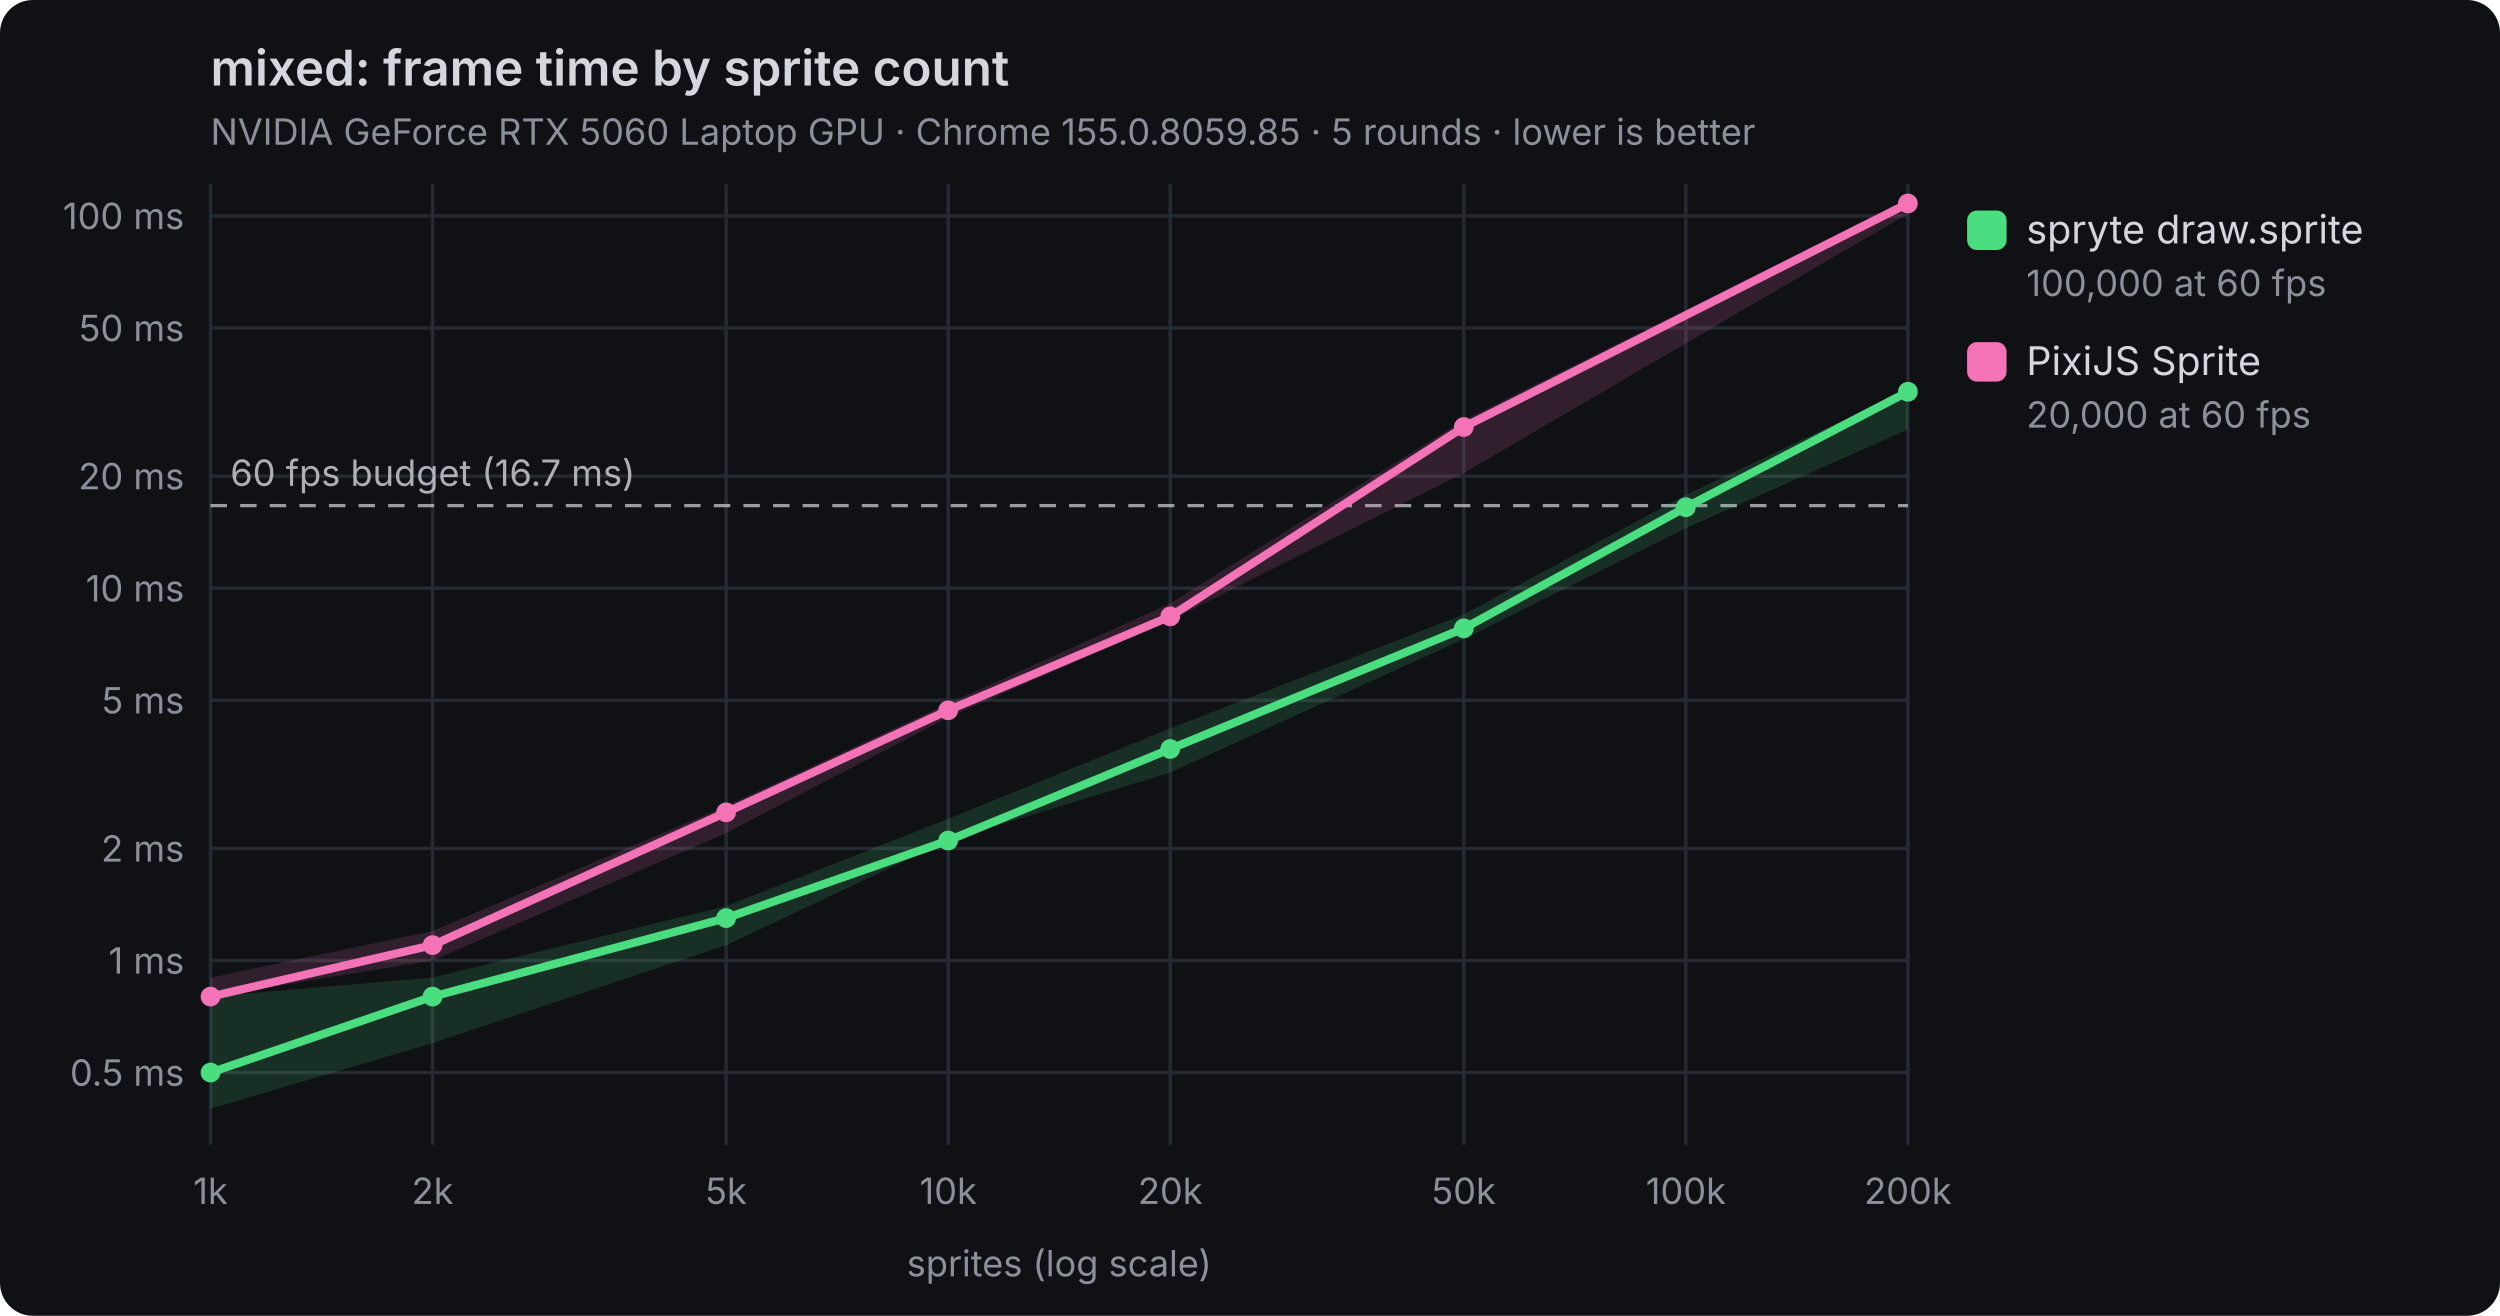
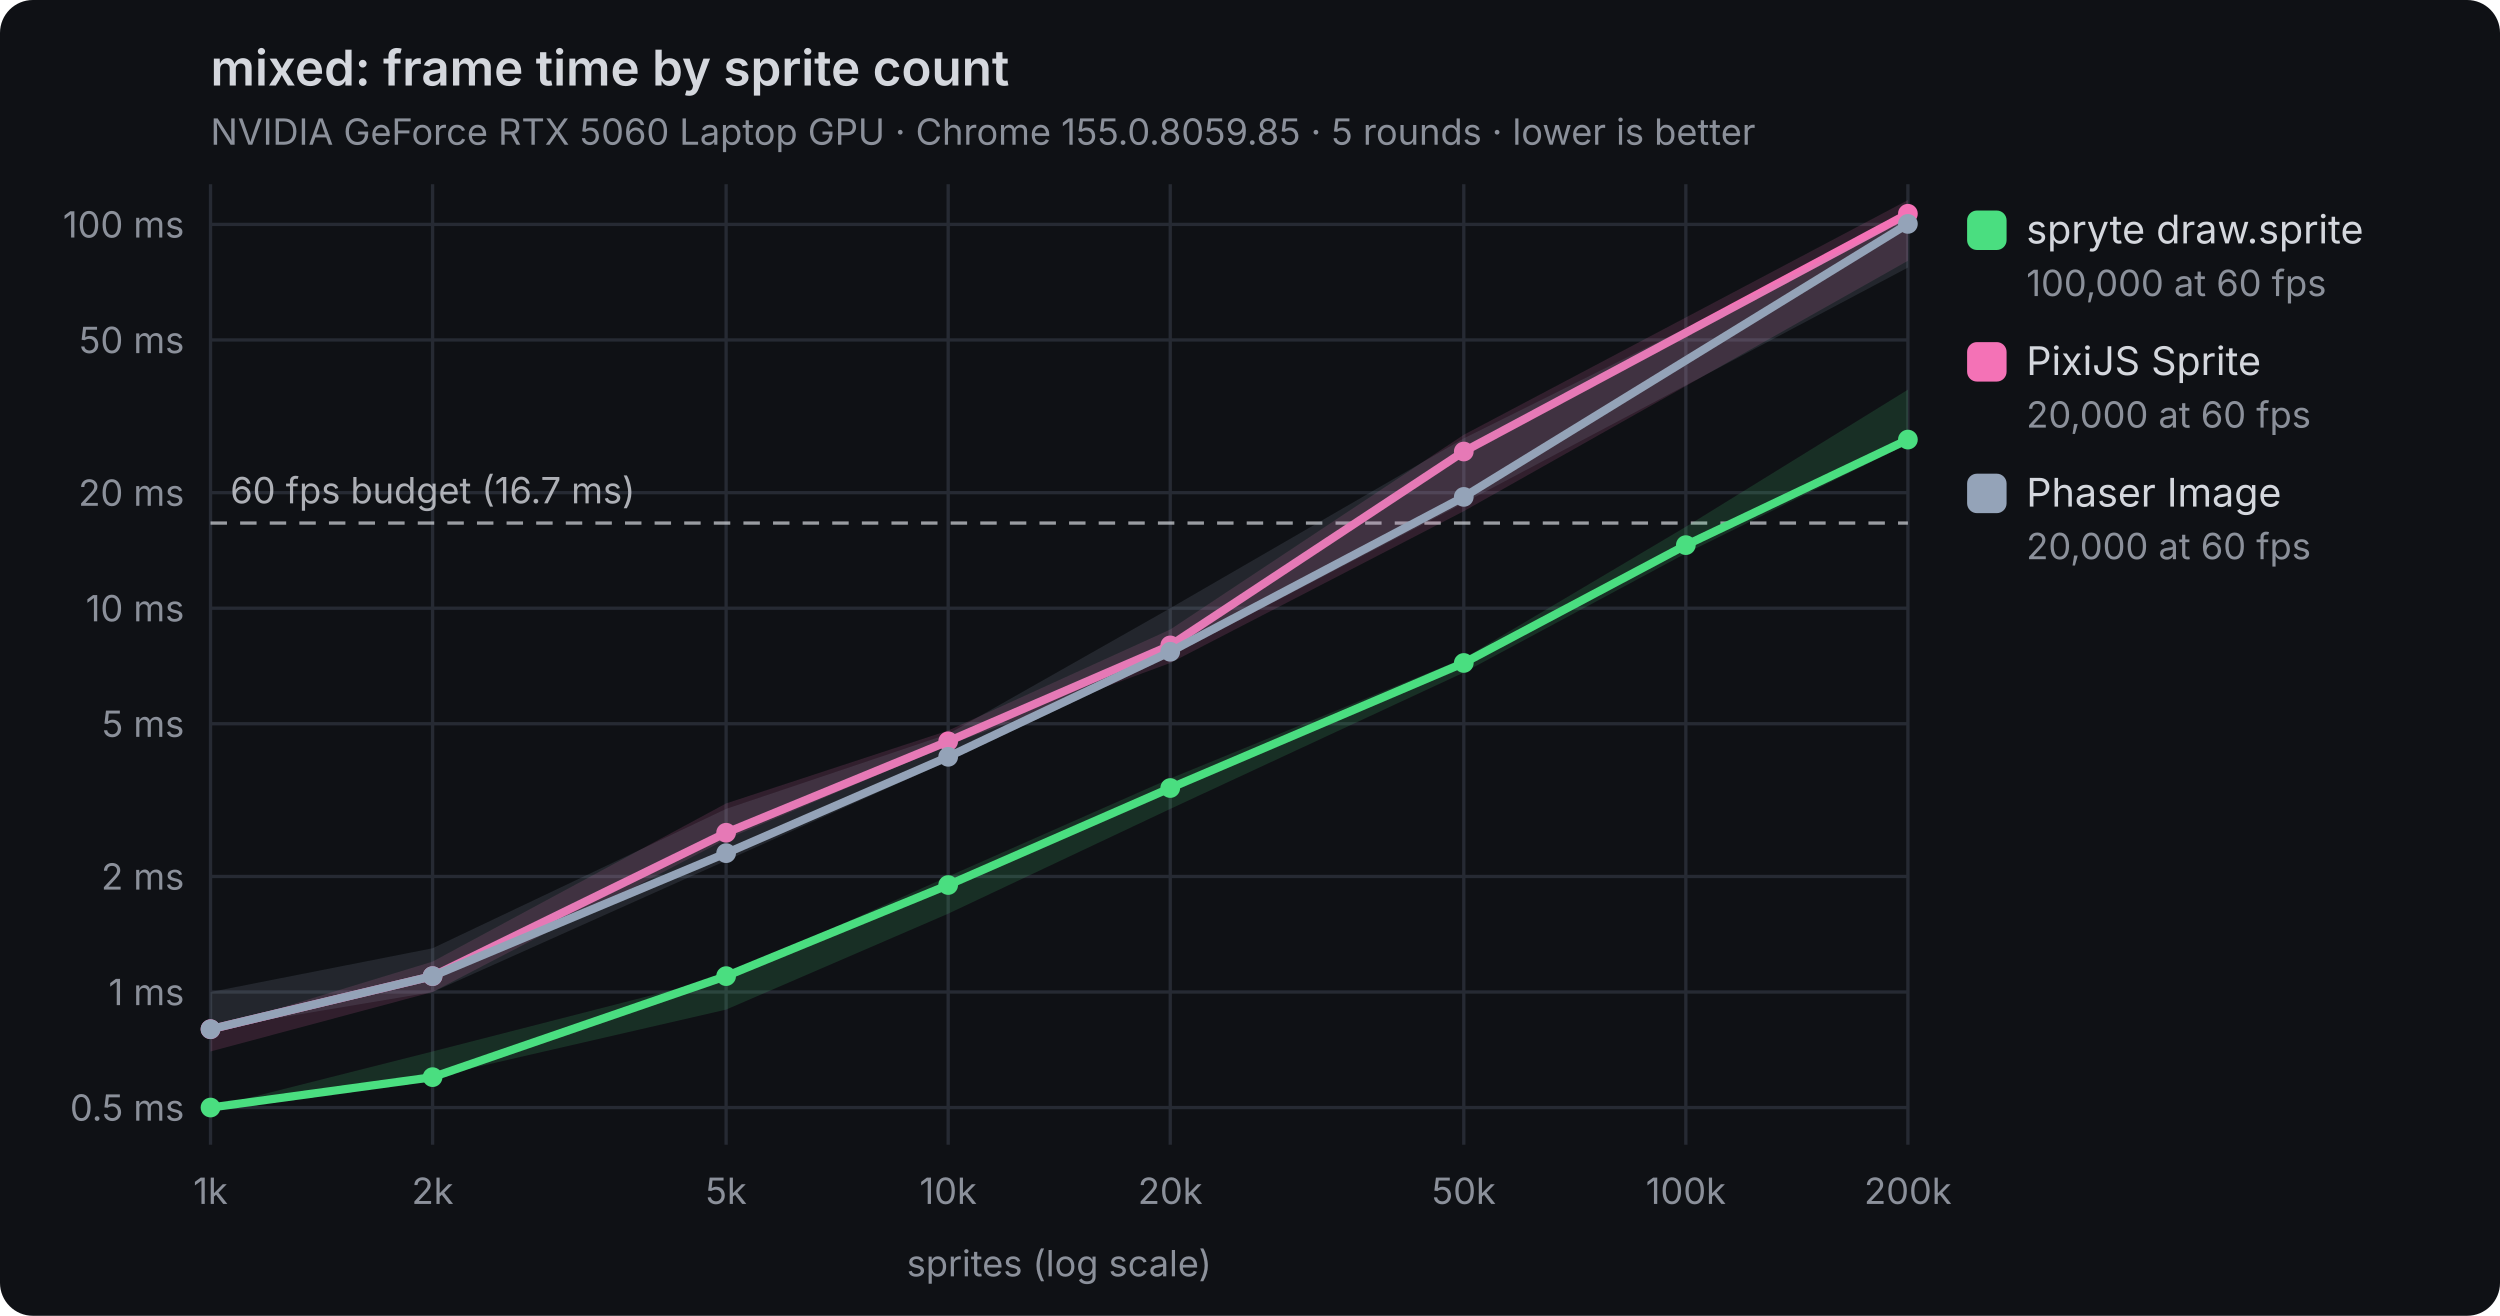
<svg xmlns="http://www.w3.org/2000/svg" viewBox="0 0 760 400" width="760" height="400" font-family="ui-sans-serif, system-ui, -apple-system, Segoe UI, sans-serif" role="img" aria-label="mixed: frame time by count">
  <rect width="760" height="400" rx="10" fill="#0f1115" />
  <text x="64" y="26" fill="#d4d7dd" font-size="15" font-weight="600">mixed: frame time by sprite count</text>
  <text x="64" y="44" fill="#8b909a" font-size="11">NVIDIA GeForce RTX 5060 Laptop GPU · Chrome 155.0.8059.85 · 5 rounds · lower is better</text>
-   <line x1="64" x2="580" y1="326.064" y2="326.064" stroke="#262a33" />
-   <text x="56" y="330.064" fill="#8b909a" font-size="11" text-anchor="end">0.5 ms</text>
-   <line x1="64" x2="580" y1="291.994" y2="291.994" stroke="#262a33" />
-   <text x="56" y="295.994" fill="#8b909a" font-size="11" text-anchor="end">1 ms</text>
-   <line x1="64" x2="580" y1="257.924" y2="257.924" stroke="#262a33" />
-   <text x="56" y="261.924" fill="#8b909a" font-size="11" text-anchor="end">2 ms</text>
-   <line x1="64" x2="580" y1="212.885" y2="212.885" stroke="#262a33" />
-   <text x="56" y="216.885" fill="#8b909a" font-size="11" text-anchor="end">5 ms</text>
-   <line x1="64" x2="580" y1="178.815" y2="178.815" stroke="#262a33" />
-   <text x="56" y="182.815" fill="#8b909a" font-size="11" text-anchor="end">10 ms</text>
-   <line x1="64" x2="580" y1="144.745" y2="144.745" stroke="#262a33" />
-   <text x="56" y="148.745" fill="#8b909a" font-size="11" text-anchor="end">20 ms</text>
-   <line x1="64" x2="580" y1="99.707" y2="99.707" stroke="#262a33" />
-   <text x="56" y="103.707" fill="#8b909a" font-size="11" text-anchor="end">50 ms</text>
-   <line x1="64" x2="580" y1="65.637" y2="65.637" stroke="#262a33" />
-   <text x="56" y="69.637" fill="#8b909a" font-size="11" text-anchor="end">100 ms</text>
+   <line x1="64" x2="580" y1="336.693" y2="336.693" stroke="#262a33" />
+   <text x="56" y="340.693" fill="#8b909a" font-size="11" text-anchor="end">0.5 ms</text>
+   <line x1="64" x2="580" y1="301.57" y2="301.57" stroke="#262a33" />
+   <text x="56" y="305.57" fill="#8b909a" font-size="11" text-anchor="end">1 ms</text>
+   <line x1="64" x2="580" y1="266.447" y2="266.447" stroke="#262a33" />
+   <text x="56" y="270.447" fill="#8b909a" font-size="11" text-anchor="end">2 ms</text>
+   <line x1="64" x2="580" y1="220.017" y2="220.017" stroke="#262a33" />
+   <text x="56" y="224.017" fill="#8b909a" font-size="11" text-anchor="end">5 ms</text>
+   <line x1="64" x2="580" y1="184.895" y2="184.895" stroke="#262a33" />
+   <text x="56" y="188.895" fill="#8b909a" font-size="11" text-anchor="end">10 ms</text>
+   <line x1="64" x2="580" y1="149.772" y2="149.772" stroke="#262a33" />
+   <text x="56" y="153.772" fill="#8b909a" font-size="11" text-anchor="end">20 ms</text>
+   <line x1="64" x2="580" y1="103.342" y2="103.342" stroke="#262a33" />
+   <text x="56" y="107.342" fill="#8b909a" font-size="11" text-anchor="end">50 ms</text>
+   <line x1="64" x2="580" y1="68.219" y2="68.219" stroke="#262a33" />
+   <text x="56" y="72.219" fill="#8b909a" font-size="11" text-anchor="end">100 ms</text>
  <line x1="64" x2="64" y1="56" y2="348" stroke="#262a33" />
  <text x="64" y="366" fill="#8b909a" font-size="11" text-anchor="middle">1k</text>
  <line x1="131.505" x2="131.505" y1="56" y2="348" stroke="#262a33" />
  <text x="131.505" y="366" fill="#8b909a" font-size="11" text-anchor="middle">2k</text>
  <line x1="220.742" x2="220.742" y1="56" y2="348" stroke="#262a33" />
  <text x="220.742" y="366" fill="#8b909a" font-size="11" text-anchor="middle">5k</text>
  <line x1="288.247" x2="288.247" y1="56" y2="348" stroke="#262a33" />
  <text x="288.247" y="366" fill="#8b909a" font-size="11" text-anchor="middle">10k</text>
  <line x1="355.753" x2="355.753" y1="56" y2="348" stroke="#262a33" />
  <text x="355.753" y="366" fill="#8b909a" font-size="11" text-anchor="middle">20k</text>
  <line x1="444.99" x2="444.99" y1="56" y2="348" stroke="#262a33" />
  <text x="444.99" y="366" fill="#8b909a" font-size="11" text-anchor="middle">50k</text>
  <line x1="512.495" x2="512.495" y1="56" y2="348" stroke="#262a33" />
  <text x="512.495" y="366" fill="#8b909a" font-size="11" text-anchor="middle">100k</text>
  <line x1="580" x2="580" y1="56" y2="348" stroke="#262a33" />
  <text x="580" y="366" fill="#8b909a" font-size="11" text-anchor="middle">200k</text>
  <text x="322" y="388" fill="#8b909a" font-size="11" text-anchor="middle">sprites (log scale)</text>
-   <line x1="64" x2="580" y1="153.707" y2="153.707" stroke="#d4d7dd" stroke-dasharray="5 4" opacity="0.7" />
-   <text x="70" y="147.707" fill="#d4d7dd" font-size="11" opacity="0.8">60 fps budget (16.7 ms)</text>
-   <polygon points="64,337.032 131.505,317.102 220.742,287.309 288.247,255.525 355.753,234.822 444.99,194.284 512.495,160.552 580,130.543 580,118.375 512.495,150.473 444.99,186.804 355.753,221.455 288.247,248.962 220.742,275.455 131.505,297.172 64,302.962" fill="#4ade80" opacity="0.15" />
-   <polyline points="64,326.064 131.505,302.962 220.742,279.098 288.247,255.525 355.753,227.686 444.99,191.028 512.495,154.201 580,119.099" fill="none" stroke="#4ade80" stroke-width="2.5" stroke-linejoin="round" />
-   <circle cx="64" cy="326.064" r="3" fill="#4ade80" />
-   <circle cx="131.505" cy="302.962" r="3" fill="#4ade80" />
-   <circle cx="220.742" cy="279.098" r="3" fill="#4ade80" />
-   <circle cx="288.247" cy="255.525" r="3" fill="#4ade80" />
-   <circle cx="355.753" cy="227.686" r="3" fill="#4ade80" />
-   <circle cx="444.99" cy="191.028" r="3" fill="#4ade80" />
-   <circle cx="512.495" cy="154.201" r="3" fill="#4ade80" />
-   <circle cx="580" cy="119.099" r="3" fill="#4ade80" />
-   <polygon points="64,302.962 131.505,291.994 220.742,253.239 288.247,218.064 355.753,188.57 444.99,143.772 580,64.954 580,60.685 444.99,127.683 355.753,183.451 288.247,213.878 220.742,245.028 131.505,283.032 64,297.172" fill="#f472b6" opacity="0.15" />
-   <polyline points="64,302.962 131.505,287.309 220.742,246.955 288.247,215.927 355.753,187.385 444.99,129.813 580,61.854" fill="none" stroke="#f472b6" stroke-width="2.5" stroke-linejoin="round" />
-   <circle cx="64" cy="302.962" r="3" fill="#f472b6" />
-   <circle cx="131.505" cy="287.309" r="3" fill="#f472b6" />
-   <circle cx="220.742" cy="246.955" r="3" fill="#f472b6" />
-   <circle cx="288.247" cy="215.927" r="3" fill="#f472b6" />
-   <circle cx="355.753" cy="187.385" r="3" fill="#f472b6" />
-   <circle cx="444.99" cy="129.813" r="3" fill="#f472b6" />
-   <circle cx="580" cy="61.854" r="3" fill="#f472b6" />
+   <line x1="64" x2="580" y1="159.01" y2="159.01" stroke="#d4d7dd" stroke-dasharray="5 4" opacity="0.7" />
+   <text x="70" y="153.01" fill="#d4d7dd" font-size="11" opacity="0.8">60 fps budget (16.7 ms)</text>
+   <polygon points="64,336.693 131.505,327.454 220.742,306.909 288.247,277.754 355.753,245.902 444.99,204.437 512.495,168.208 580,134.942 580,118.463 512.495,160.137 444.99,200.152 355.753,236.663 288.247,266.447 220.742,296.741 131.505,319.643 64,336.693" fill="#4ade80" opacity="0.15" />
+   <polyline points="64,336.693 131.505,327.454 220.742,296.741 288.247,269.046 355.753,239.56 444.99,201.54 512.495,165.719 580,133.635" fill="none" stroke="#4ade80" stroke-width="2.5" stroke-linejoin="round" />
+   <circle cx="64" cy="336.693" r="3" fill="#4ade80" />
+   <circle cx="131.505" cy="327.454" r="3" fill="#4ade80" />
+   <circle cx="220.742" cy="296.741" r="3" fill="#4ade80" />
+   <circle cx="288.247" cy="269.046" r="3" fill="#4ade80" />
+   <circle cx="355.753" cy="239.56" r="3" fill="#4ade80" />
+   <circle cx="444.99" cy="201.54" r="3" fill="#4ade80" />
+   <circle cx="512.495" cy="165.719" r="3" fill="#4ade80" />
+   <circle cx="580" cy="133.635" r="3" fill="#4ade80" />
+   <polygon points="64,319.643 131.505,301.57 220.742,255.14 288.247,226.495 355.753,201.54 444.99,155.393 580,79.273 580,60.83 444.99,132.182 355.753,191.372 288.247,222.086 220.742,244.24 131.505,292.332 64,312.877" fill="#f472b6" opacity="0.15" />
+   <polyline points="64,312.877 131.505,296.741 220.742,253.153 288.247,225.356 355.753,196.202 444.99,137.263 580,64.98" fill="none" stroke="#f472b6" stroke-width="2.5" stroke-linejoin="round" />
+   <circle cx="64" cy="312.877" r="3" fill="#f472b6" />
+   <circle cx="131.505" cy="296.741" r="3" fill="#f472b6" />
+   <circle cx="220.742" cy="253.153" r="3" fill="#f472b6" />
+   <circle cx="288.247" cy="225.356" r="3" fill="#f472b6" />
+   <circle cx="355.753" cy="196.202" r="3" fill="#f472b6" />
+   <circle cx="444.99" cy="137.263" r="3" fill="#f472b6" />
+   <circle cx="580" cy="64.98" r="3" fill="#f472b6" />
+   <polygon points="64,312.877 131.505,301.57 220.742,261.618 288.247,231.324 355.753,199.472 444.99,152.907 580,81.331 580,66.28 444.99,133.268 355.753,184.895 288.247,223.153 220.742,245.902 131.505,288.276 64,301.57" fill="#94a3b8" opacity="0.15" />
+   <polyline points="64,312.877 131.505,296.741 220.742,259.365 288.247,230.073 355.753,198.138 444.99,151.055 580,68.067" fill="none" stroke="#94a3b8" stroke-width="2.5" stroke-linejoin="round" />
+   <circle cx="64" cy="312.877" r="3" fill="#94a3b8" />
+   <circle cx="131.505" cy="296.741" r="3" fill="#94a3b8" />
+   <circle cx="220.742" cy="259.365" r="3" fill="#94a3b8" />
+   <circle cx="288.247" cy="230.073" r="3" fill="#94a3b8" />
+   <circle cx="355.753" cy="198.138" r="3" fill="#94a3b8" />
+   <circle cx="444.99" cy="151.055" r="3" fill="#94a3b8" />
+   <circle cx="580" cy="68.067" r="3" fill="#94a3b8" />
  <rect x="598" y="64" width="12" height="12" rx="3" fill="#4ade80" />
  <text x="616" y="74" fill="#d4d7dd" font-size="12">spryte draw.sprite</text>
  <text x="616" y="90" fill="#8b909a" font-size="11">100,000 at 60 fps</text>
  <rect x="598" y="104" width="12" height="12" rx="3" fill="#f472b6" />
  <text x="616" y="114" fill="#d4d7dd" font-size="12">PixiJS Sprite</text>
  <text x="616" y="130" fill="#8b909a" font-size="11">20,000 at 60 fps</text>
+   <rect x="598" y="144" width="12" height="12" rx="3" fill="#94a3b8" />
+   <text x="616" y="154" fill="#d4d7dd" font-size="12">Phaser Image</text>
+   <text x="616" y="170" fill="#8b909a" font-size="11">20,000 at 60 fps</text>
</svg>
